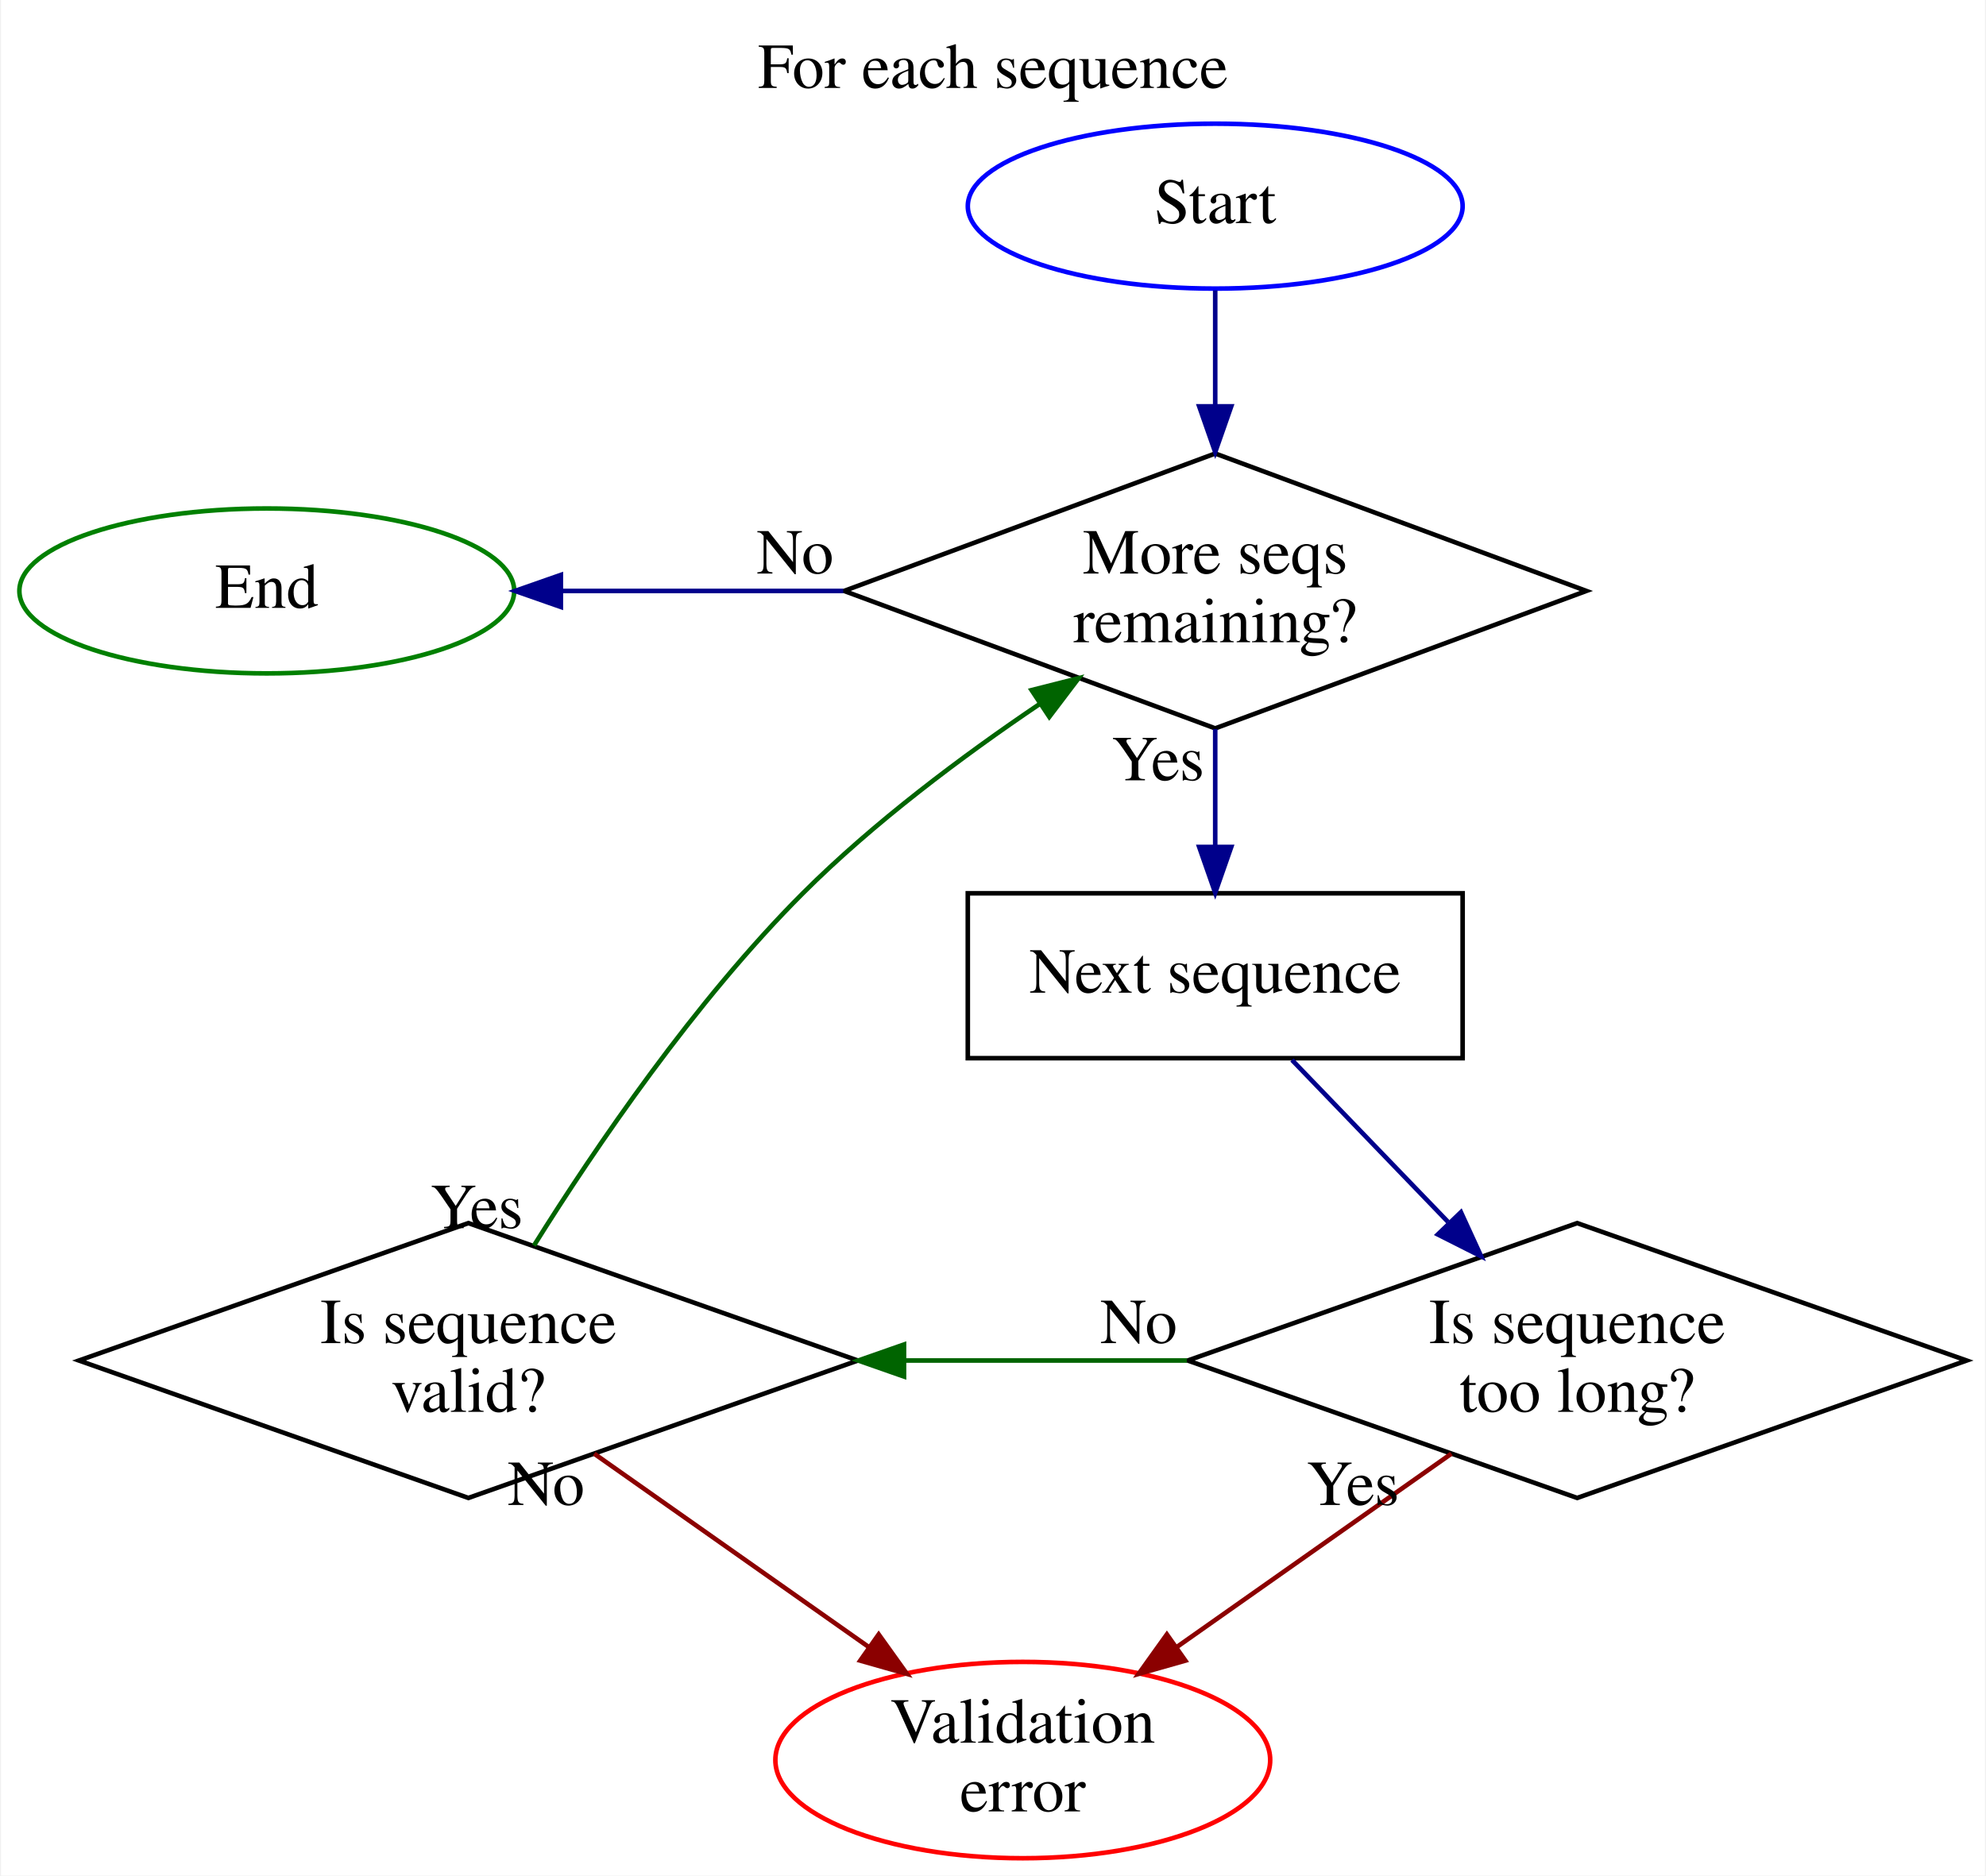
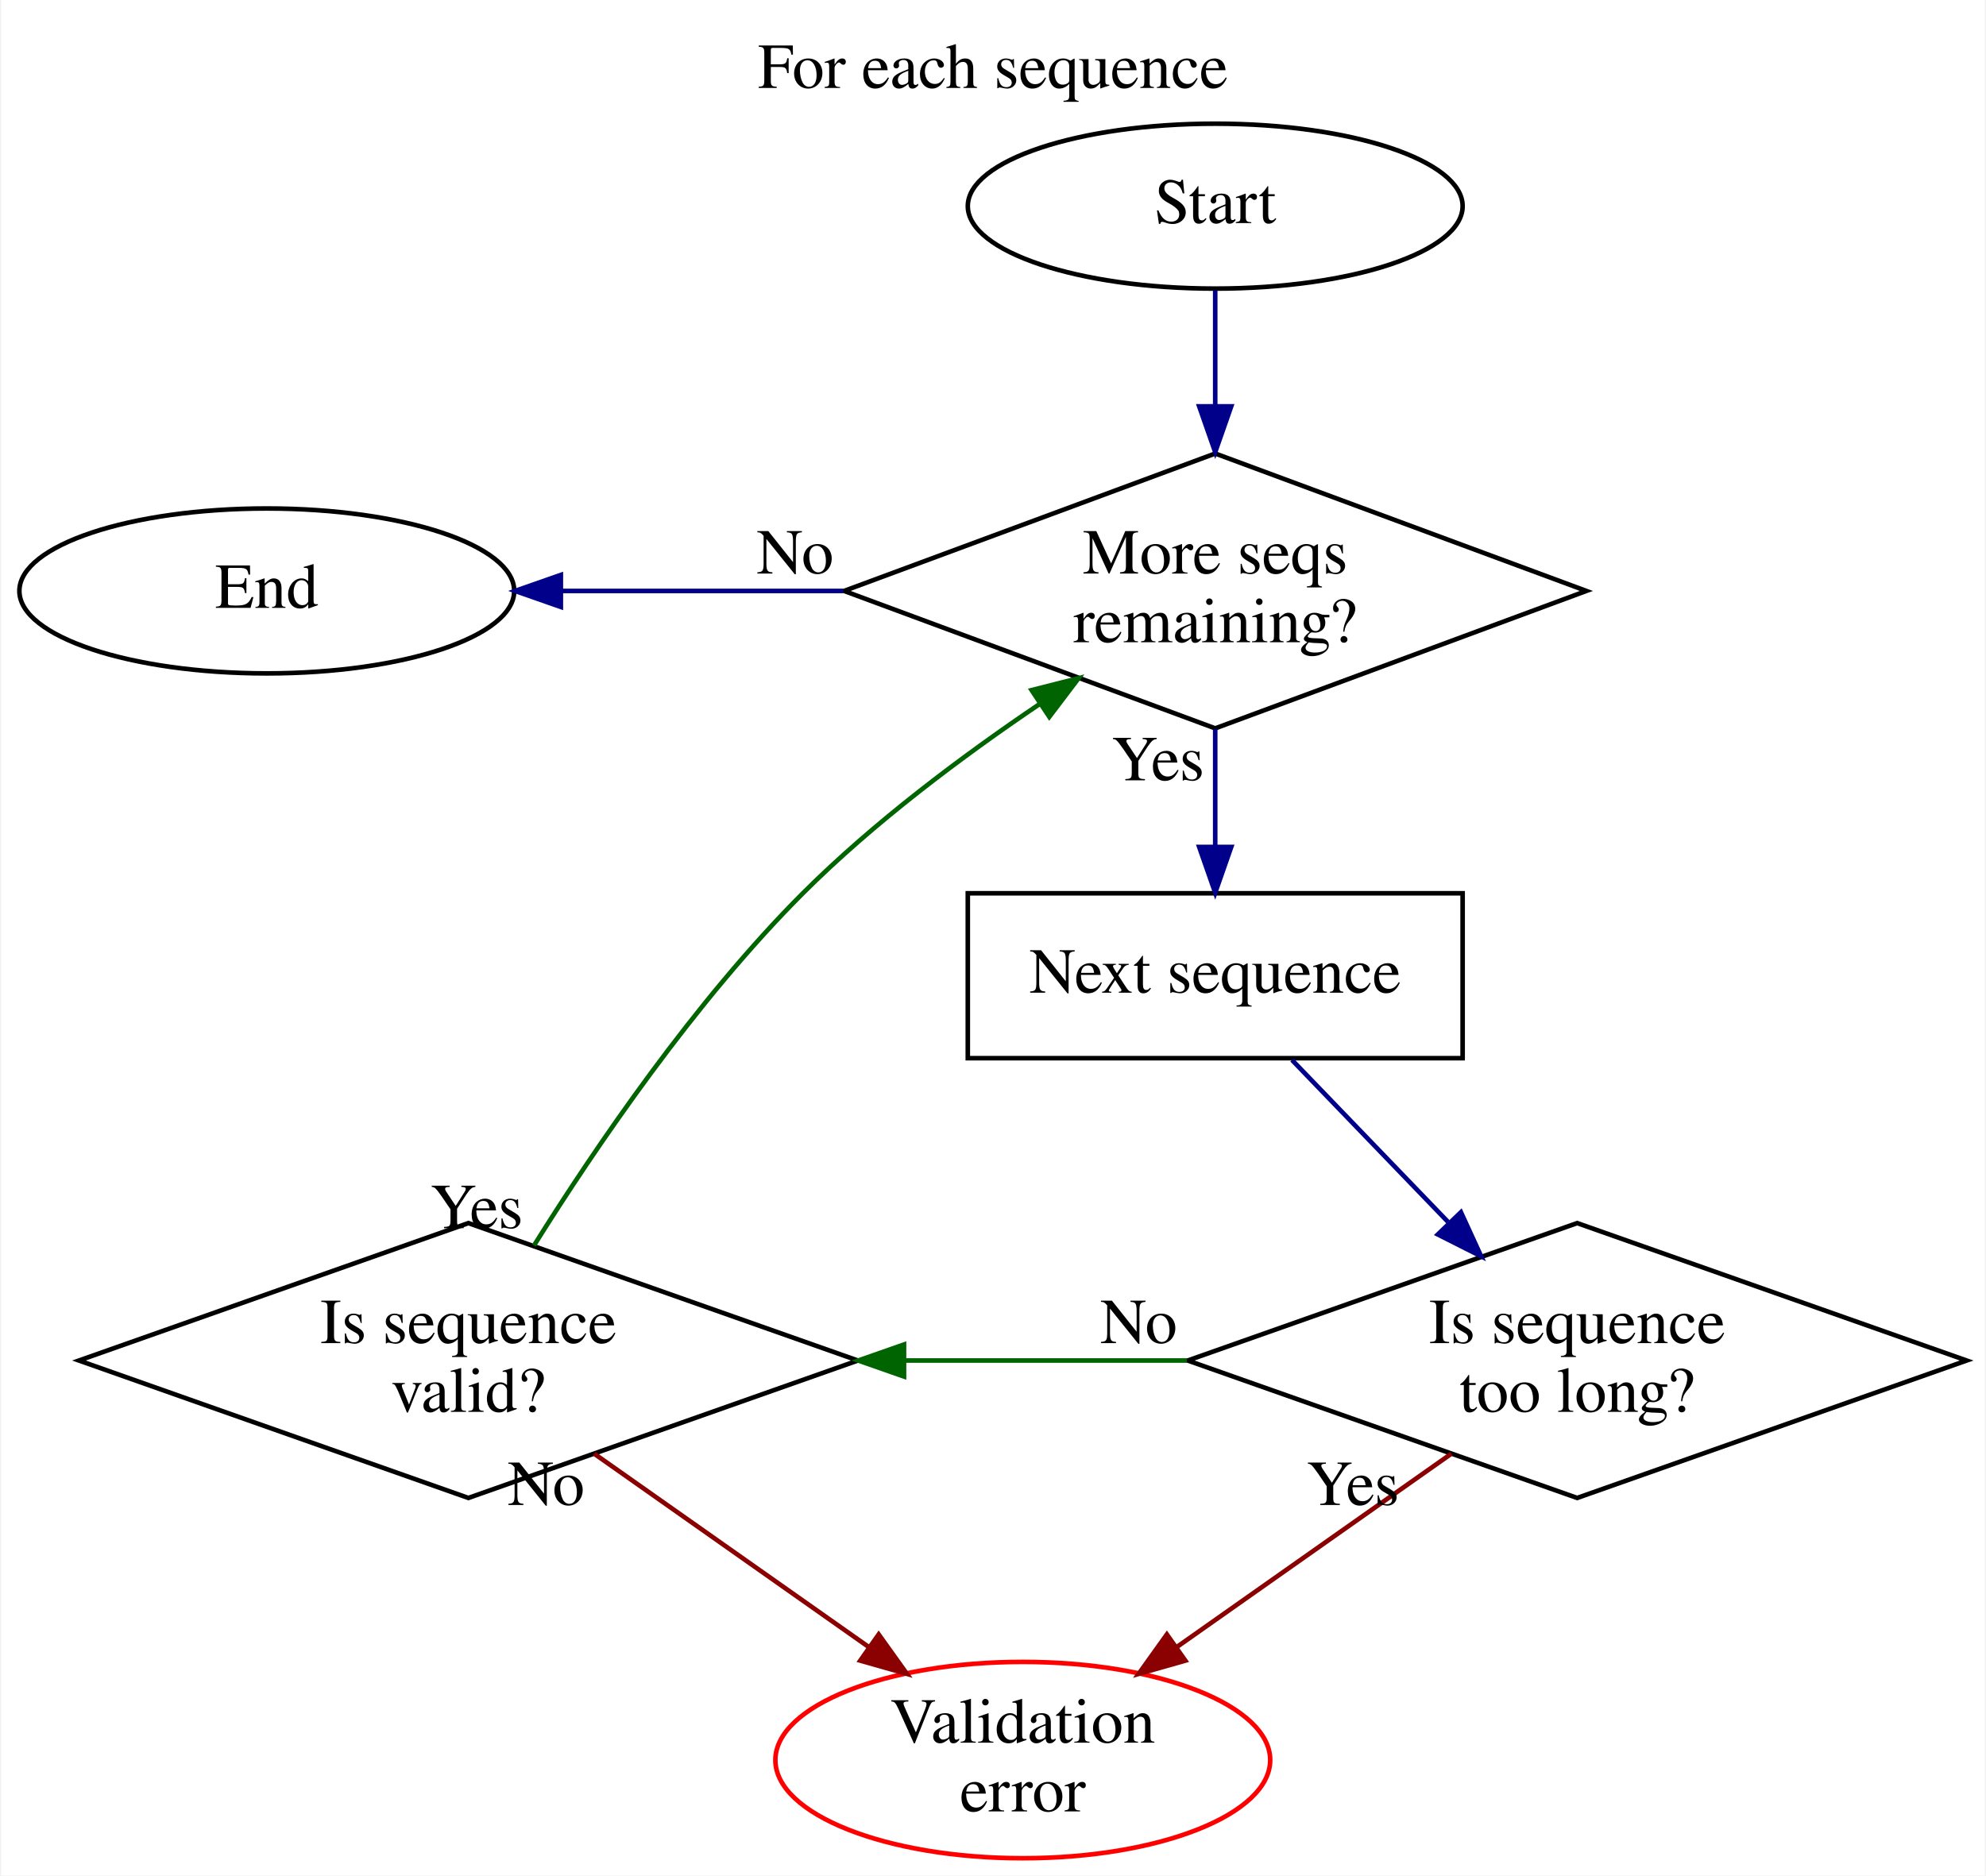
<svg xmlns="http://www.w3.org/2000/svg" width="433pt" height="409pt" viewBox="0.00 0.00 433.00 409.43">
  <g id="graph0" class="graph" transform="scale(1 1) rotate(0) translate(4 405.43)">
    <polygon fill="white" stroke="transparent" points="-4,4 -4,-405.43 429,-405.43 429,4 -4,4" />
    <text text-anchor="middle" x="212.5" y="-386.23" font-family="Times,serif" font-size="14.00">For each sequence</text>
    <g id="node1" class="node">
-       <ellipse fill="none" stroke="blue" cx="261" cy="-360.43" rx="54" ry="18" />
+       <ellipse fill="none" stroke="black" cx="261" cy="-360.43" rx="54" ry="18" />
      <text text-anchor="middle" x="261" y="-356.73" font-family="Times,serif" font-size="14.00">Start</text>
    </g>
    <g id="node4" class="node">
      <polygon fill="none" stroke="black" points="261,-306.43 180,-276.43 261,-246.43 342,-276.43 261,-306.43" />
      <text text-anchor="middle" x="261" y="-280.23" font-family="Times,serif" font-size="14.00">More seqs</text>
      <text text-anchor="middle" x="261" y="-265.23" font-family="Times,serif" font-size="14.00">remaining?</text>
    </g>
    <g id="edge1" class="edge">
      <path fill="none" stroke="darkblue" d="M261,-342.04C261,-334.67 261,-325.76 261,-316.94" />
      <polygon fill="darkblue" stroke="darkblue" points="264.5,-316.73 261,-306.73 257.5,-316.73 264.5,-316.73" />
    </g>
    <g id="node2" class="node">
-       <ellipse fill="none" stroke="green" cx="54" cy="-276.43" rx="54" ry="18" />
+       <ellipse fill="none" stroke="black" cx="54" cy="-276.43" rx="54" ry="18" />
      <text text-anchor="middle" x="54" y="-272.73" font-family="Times,serif" font-size="14.00">End</text>
    </g>
    <g id="edge3" class="edge">
      <path fill="none" stroke="darkblue" d="M118.25,-276.43C138.77,-276.43 159.29,-276.43 179.81,-276.43" />
      <polygon fill="darkblue" stroke="darkblue" points="118.18,-272.93 108.18,-276.43 118.18,-279.93 118.18,-272.93" />
      <text text-anchor="middle" x="169.31" y="-280.23" font-family="Times,serif" font-size="14.00">No</text>
    </g>
    <g id="node3" class="node">
      <ellipse fill="none" stroke="red" cx="219" cy="-21.21" rx="54" ry="21.43" />
      <text text-anchor="middle" x="219" y="-25.01" font-family="Times,serif" font-size="14.00">Validation</text>
      <text text-anchor="middle" x="219" y="-10.01" font-family="Times,serif" font-size="14.00">error</text>
    </g>
    <g id="node5" class="node">
      <polygon fill="none" stroke="black" points="315,-210.43 207,-210.43 207,-174.43 315,-174.43 315,-210.43" />
      <text text-anchor="middle" x="261" y="-188.73" font-family="Times,serif" font-size="14.00">Next sequence</text>
    </g>
    <g id="edge2" class="edge">
      <path fill="none" stroke="darkblue" d="M261,-246.29C261,-237.96 261,-228.93 261,-220.72" />
      <polygon fill="darkblue" stroke="darkblue" points="264.5,-220.54 261,-210.54 257.5,-220.54 264.5,-220.54" />
      <text text-anchor="middle" x="248.5" y="-235.09" font-family="Times,serif" font-size="14.00">Yes</text>
    </g>
    <g id="node6" class="node">
      <polygon fill="none" stroke="black" points="340,-138.43 255,-108.43 340,-78.43 425,-108.43 340,-138.43" />
      <text text-anchor="middle" x="340" y="-112.23" font-family="Times,serif" font-size="14.00">Is sequence</text>
      <text text-anchor="middle" x="340" y="-97.23" font-family="Times,serif" font-size="14.00">too long?</text>
    </g>
    <g id="edge4" class="edge">
      <path fill="none" stroke="darkblue" d="M277.75,-174.04C287.64,-163.78 300.4,-150.53 311.8,-138.7" />
      <polygon fill="darkblue" stroke="darkblue" points="314.63,-140.81 319.04,-131.18 309.58,-135.95 314.63,-140.81" />
    </g>
    <g id="edge5" class="edge">
      <path fill="none" stroke="darkred" d="M312.54,-88.09C294.77,-75.57 271.5,-59.18 252.62,-45.89" />
      <polygon fill="darkred" stroke="darkred" points="254.48,-42.92 244.28,-40.02 250.45,-48.64 254.48,-42.92" />
      <text text-anchor="middle" x="291.04" y="-76.89" font-family="Times,serif" font-size="14.00">Yes    </text>
    </g>
    <g id="node7" class="node">
      <polygon fill="none" stroke="black" points="98,-138.43 13,-108.43 98,-78.43 183,-108.43 98,-138.43" />
      <text text-anchor="middle" x="98" y="-112.23" font-family="Times,serif" font-size="14.00">Is sequence</text>
      <text text-anchor="middle" x="98" y="-97.23" font-family="Times,serif" font-size="14.00">valid?</text>
    </g>
    <g id="edge8" class="edge">
      <path fill="none" stroke="darkred" d="M125.46,-88.09C143.23,-75.57 166.5,-59.18 185.38,-45.89" />
      <polygon fill="darkred" stroke="darkred" points="187.55,-48.64 193.72,-40.02 183.52,-42.92 187.55,-48.64" />
      <text text-anchor="middle" x="114.96" y="-76.89" font-family="Times,serif" font-size="14.00">No</text>
    </g>
    <g id="edge7" class="edge">
      <path fill="none" stroke="darkgreen" d="M112.31,-133.53C125.81,-155.11 147.44,-186.87 171,-210.43 186.44,-225.86 205.83,-240.36 222.66,-251.73" />
      <polygon fill="darkgreen" stroke="darkgreen" points="220.92,-254.78 231.19,-257.38 224.79,-248.94 220.92,-254.78" />
      <text text-anchor="middle" x="99.81" y="-137.33" font-family="Times,serif" font-size="14.00">Yes</text>
    </g>
    <g id="edge6" class="edge">
      <path fill="none" stroke="darkgreen" d="M193.16,-108.43C213.71,-108.43 234.25,-108.43 254.8,-108.43" />
      <polygon fill="darkgreen" stroke="darkgreen" points="193.08,-104.93 183.08,-108.43 193.08,-111.93 193.08,-104.93" />
      <text text-anchor="middle" x="244.3" y="-112.23" font-family="Times,serif" font-size="14.00">No</text>
    </g>
  </g>
</svg>
